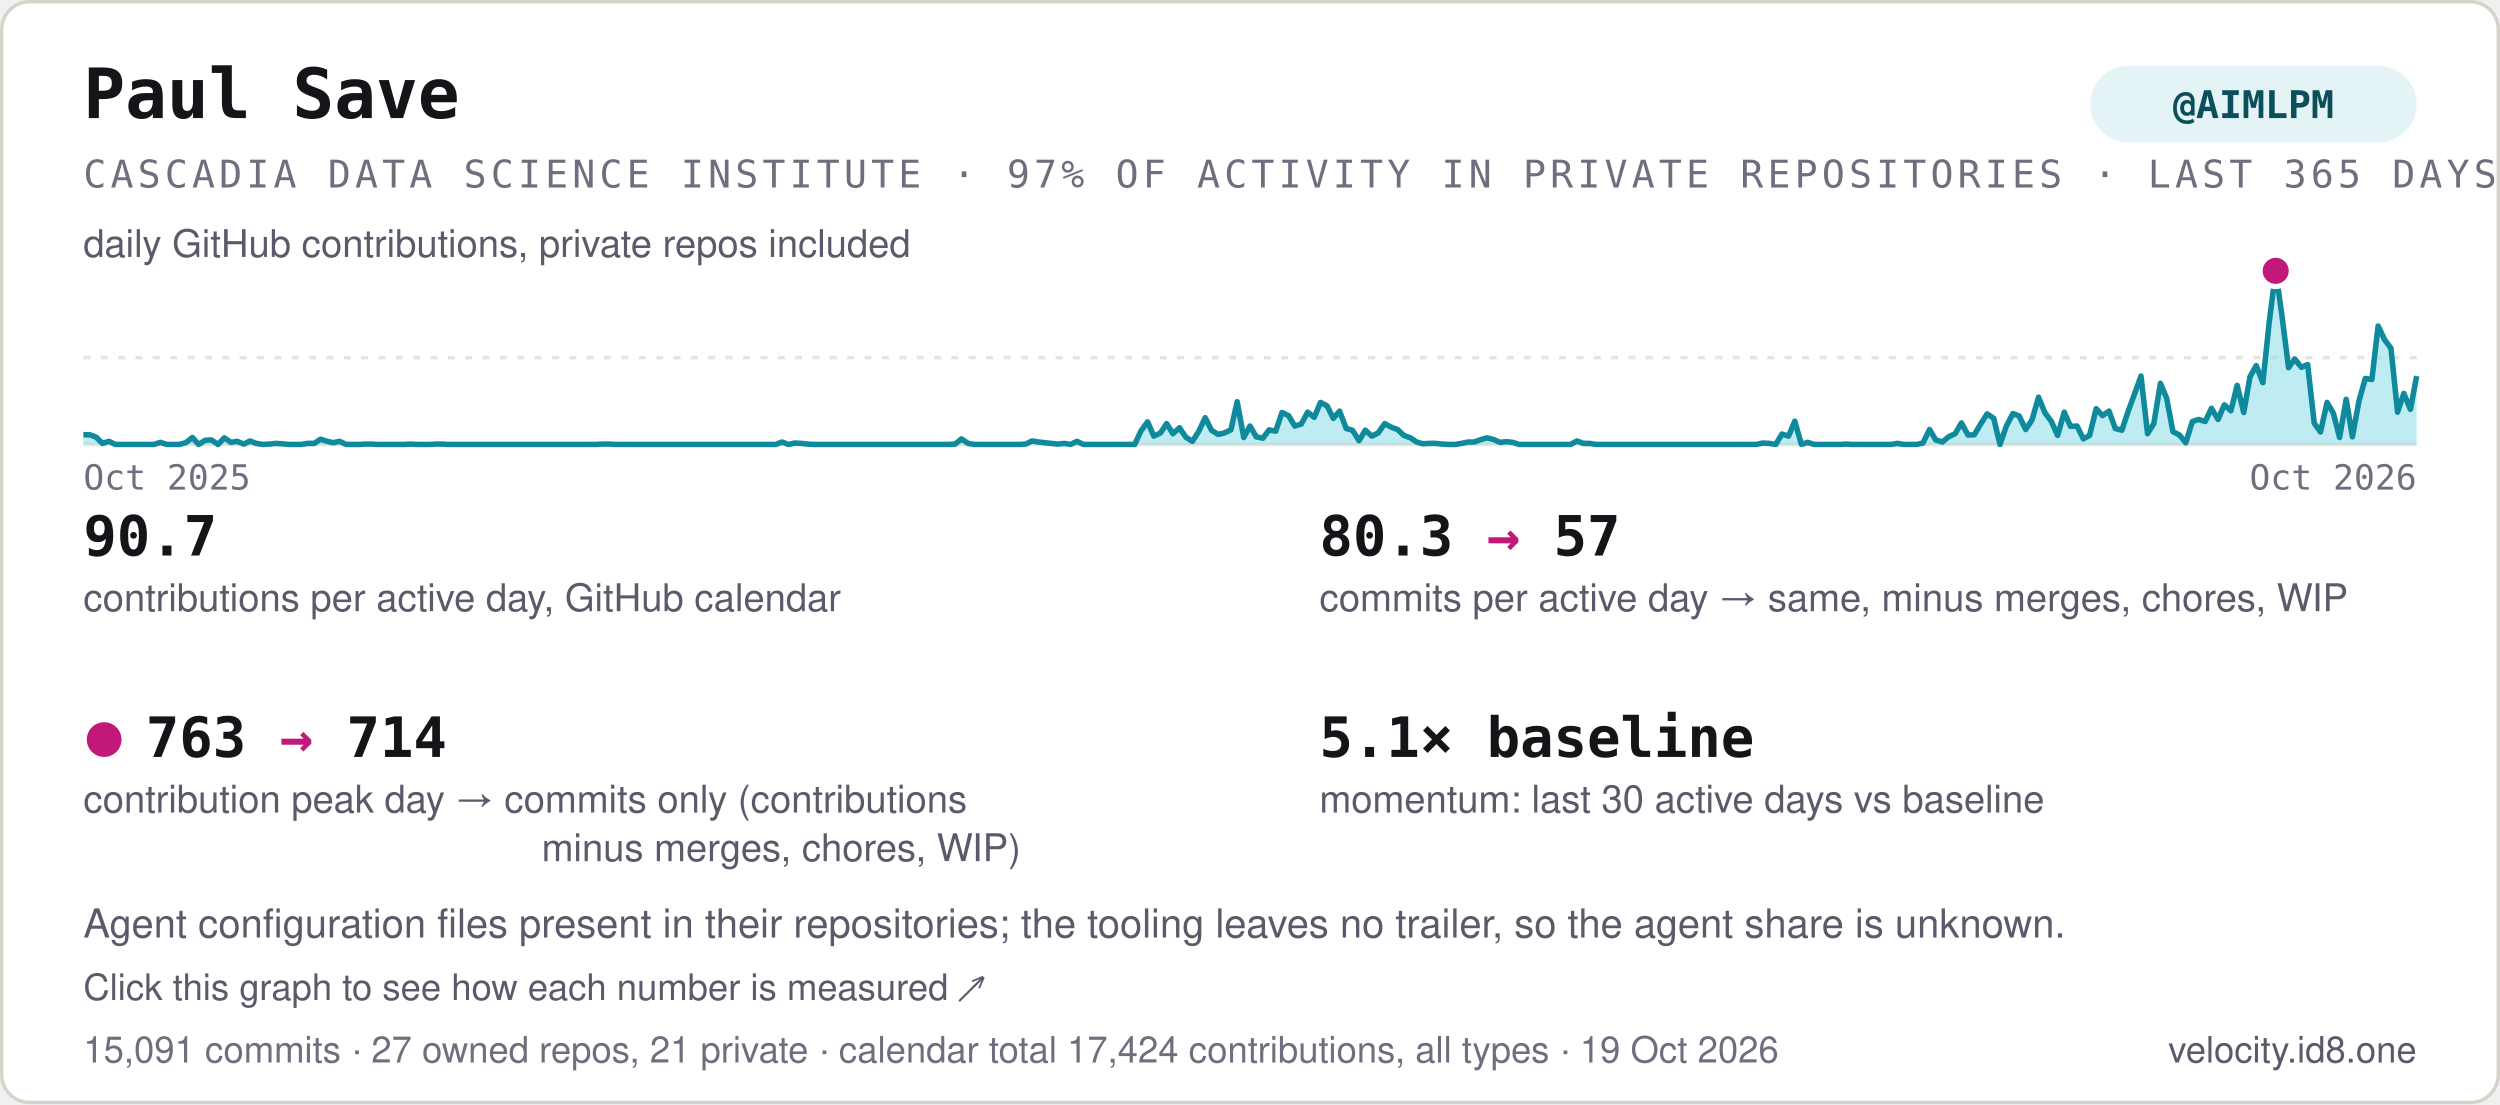
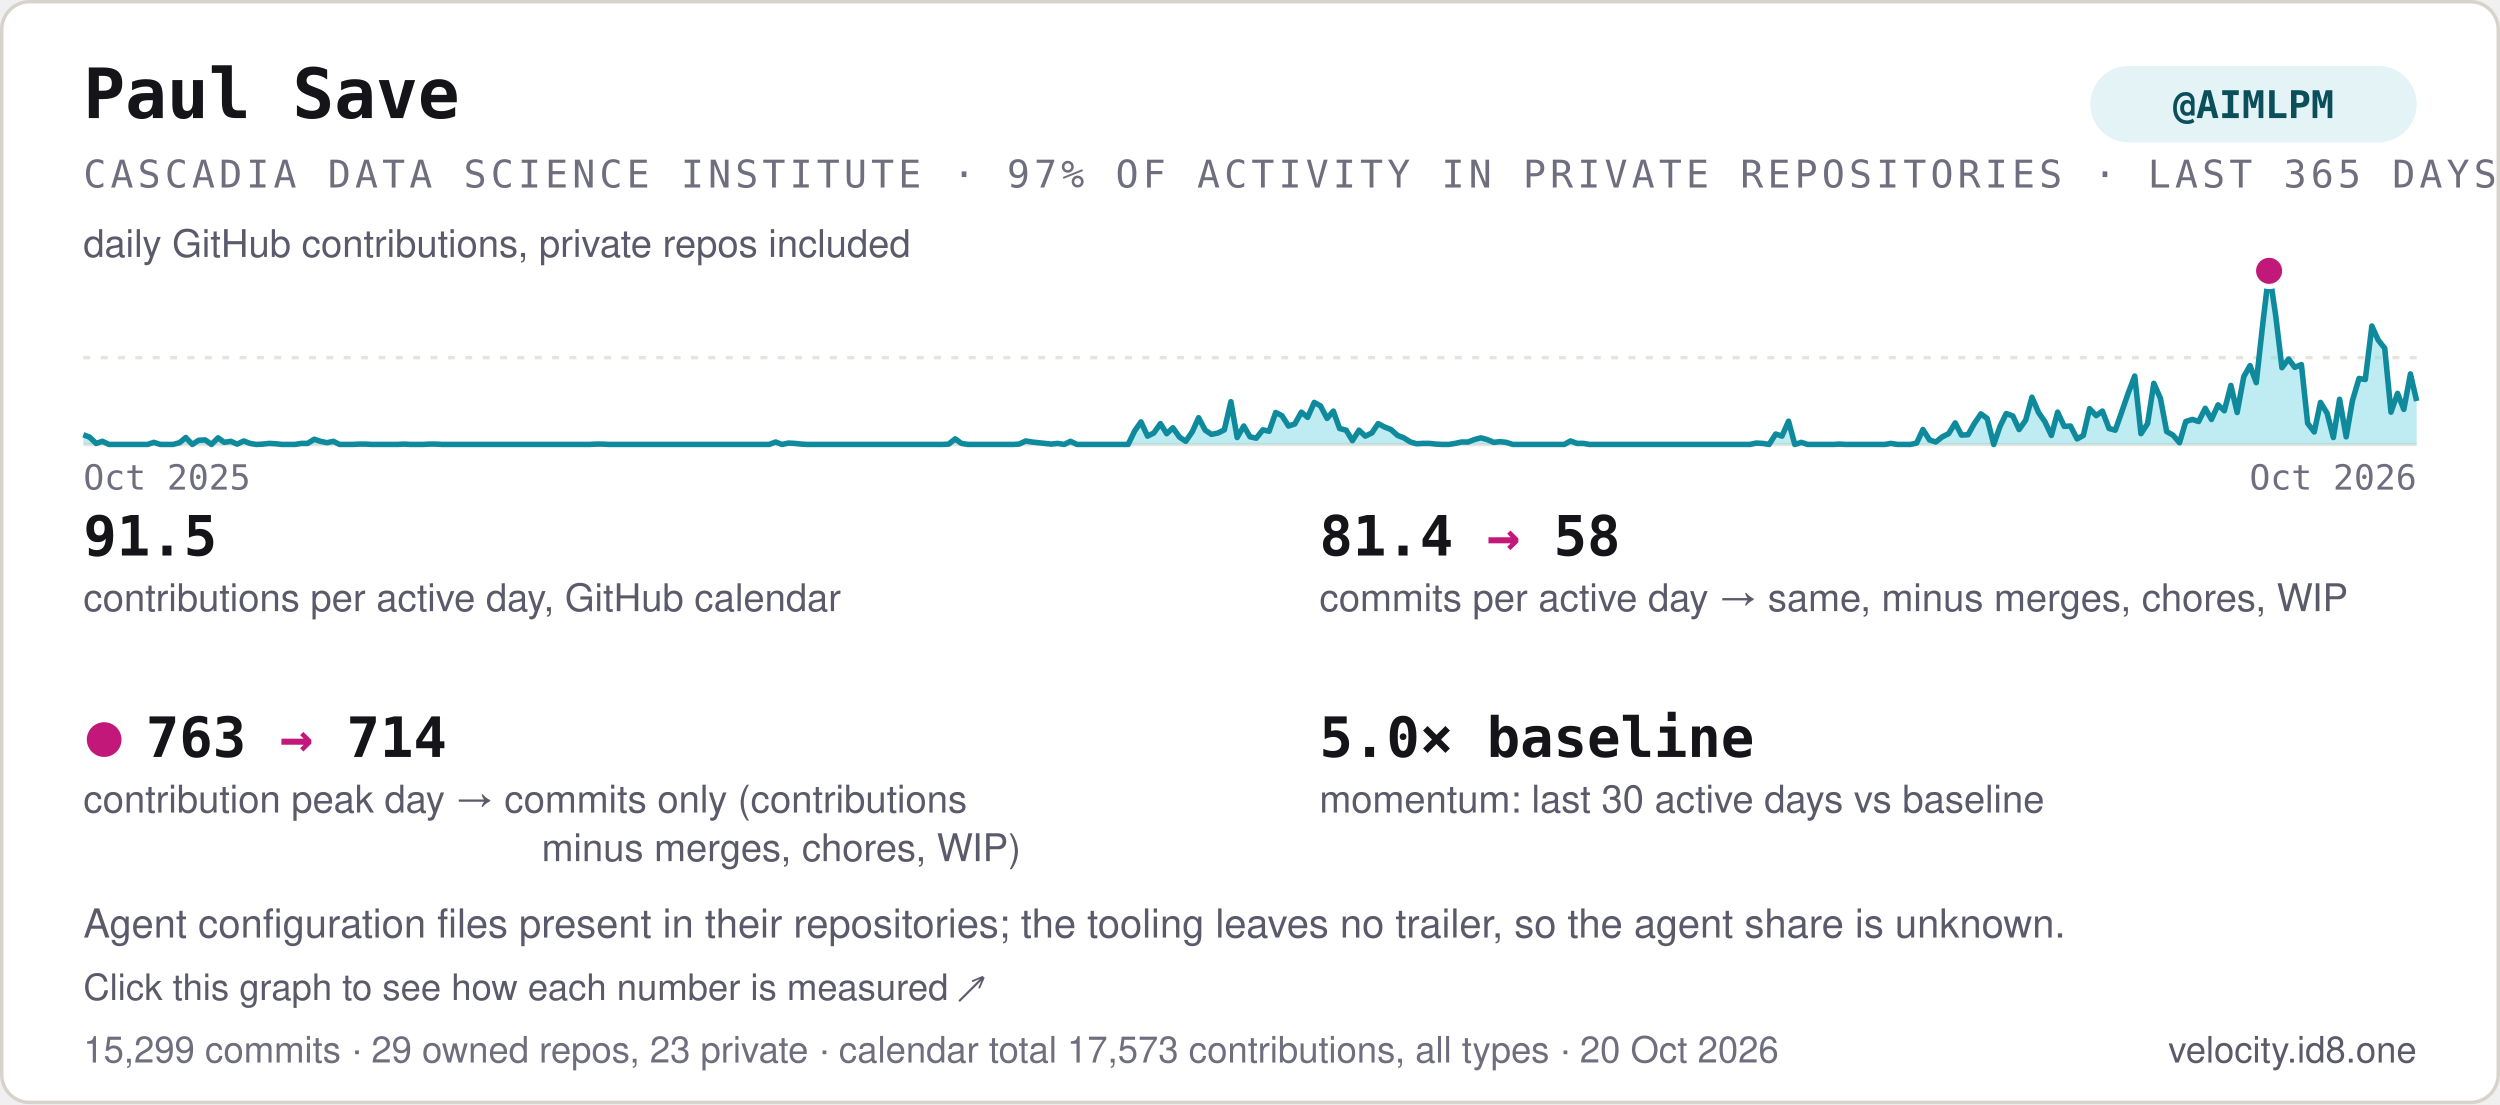
<svg xmlns="http://www.w3.org/2000/svg" width="720" height="318" viewBox="0 0 720 318" role="img" aria-label="Paul Save: Velocity Graph">
  <rect x="0.5" y="0.5" width="719" height="317" rx="8" fill="#FFFFFF" stroke="#D5D3CA" />
  <text x="24" y="34" font-family="Departure Mono, JetBrains Mono, ui-monospace, Menlo, monospace" font-size="20" font-weight="700" fill="#141419">Paul Save</text>
  <text x="24" y="54" font-family="Departure Mono, JetBrains Mono, ui-monospace, Menlo, monospace" font-size="11" letter-spacing="1.2" fill="#6E6E7E">CASCADIA DATA SCIENCE INSTITUTE · 97% OF ACTIVITY IN PRIVATE REPOSITORIES · LAST 365 DAYS</text>
  <rect x="602" y="19" width="94" height="22" rx="11" fill="#E4F3F6" />
  <text x="649" y="34" text-anchor="middle" font-family="Departure Mono, JetBrains Mono, ui-monospace, Menlo, monospace" font-size="11" font-weight="600" fill="#0A4F5A">@AIMLPM</text>
  <line x1="24" x2="696" y1="128" y2="128" stroke="#E6E4DC" />
  <line x1="24" x2="696" y1="103.0" y2="103.0" stroke="#E6E4DC" stroke-dasharray="2 3" />
-   <path d="M24.0,125.2 L25.8,125.2 L27.7,125.9 L29.5,127.7 L31.4,127.1 L33.2,128.0 L35.1,128.0 L36.9,128.0 L38.8,128.0 L40.6,128.0 L42.5,128.0 L44.3,128.0 L46.2,127.4 L48.0,128.0 L49.8,128.0 L51.7,128.0 L53.5,127.5 L55.4,126.0 L57.2,128.0 L59.1,126.8 L60.9,126.7 L62.8,128.0 L64.6,126.1 L66.5,127.4 L68.3,127.1 L70.2,127.9 L72.0,127.0 L73.8,127.7 L75.7,128.0 L77.5,127.9 L79.4,127.7 L81.2,127.8 L83.1,128.0 L84.9,128.0 L86.8,128.0 L88.6,127.7 L90.5,127.7 L92.3,126.5 L94.2,127.1 L96.0,127.5 L97.8,127.1 L99.7,128.0 L101.5,128.0 L103.4,128.0 L105.2,127.9 L107.1,127.9 L108.9,128.0 L110.8,128.0 L112.6,128.0 L114.5,128.0 L116.3,128.0 L118.2,127.9 L120.0,128.0 L121.8,128.0 L123.7,128.0 L125.5,127.9 L127.4,127.9 L129.2,128.0 L131.1,128.0 L132.9,128.0 L134.8,128.0 L136.6,128.0 L138.5,128.0 L140.3,128.0 L142.2,128.0 L144.0,128.0 L145.8,128.0 L147.7,128.0 L149.5,128.0 L151.4,128.0 L153.2,128.0 L155.1,128.0 L156.9,128.0 L158.8,128.0 L160.6,128.0 L162.5,128.0 L164.3,128.0 L166.2,128.0 L168.0,128.0 L169.8,128.0 L171.7,128.0 L173.5,127.9 L175.4,127.9 L177.2,128.0 L179.1,128.0 L180.9,128.0 L182.8,128.0 L184.6,128.0 L186.5,128.0 L188.3,128.0 L190.2,128.0 L192.0,128.0 L193.8,128.0 L195.7,128.0 L197.5,128.0 L199.4,128.0 L201.2,128.0 L203.1,128.0 L204.9,128.0 L206.8,128.0 L208.6,128.0 L210.5,128.0 L212.3,128.0 L214.2,128.0 L216.0,128.0 L217.8,128.0 L219.7,128.0 L221.5,128.0 L223.4,128.0 L225.2,127.3 L227.1,128.0 L228.9,127.6 L230.8,127.7 L232.6,127.9 L234.5,128.0 L236.3,128.0 L238.2,128.0 L240.0,128.0 L241.8,128.0 L243.7,128.0 L245.5,128.0 L247.4,128.0 L249.2,128.0 L251.1,128.0 L252.9,128.0 L254.8,128.0 L256.6,128.0 L258.5,128.0 L260.3,128.0 L262.2,128.0 L264.0,128.0 L265.8,128.0 L267.7,128.0 L269.5,128.0 L271.4,128.0 L273.2,128.0 L275.1,127.9 L276.9,126.4 L278.8,127.7 L280.6,128.0 L282.5,128.0 L284.3,128.0 L286.2,128.0 L288.0,128.0 L289.8,128.0 L291.7,128.0 L293.5,128.0 L295.4,127.9 L297.2,127.0 L299.1,127.3 L300.9,127.5 L302.8,127.7 L304.6,127.9 L306.5,127.7 L308.3,128.0 L310.2,127.1 L312.0,128.0 L313.8,128.0 L315.7,128.0 L317.5,128.0 L319.4,128.0 L321.2,128.0 L323.1,128.0 L324.9,128.0 L326.8,128.0 L328.6,124.1 L330.5,121.5 L332.3,125.6 L334.2,124.7 L336.0,122.0 L337.8,124.9 L339.7,123.2 L341.5,125.9 L343.4,127.1 L345.2,124.3 L347.1,120.3 L348.9,123.9 L350.8,125.1 L352.6,124.7 L354.5,123.8 L356.3,115.7 L358.2,126.0 L360.0,122.7 L361.8,125.8 L363.7,126.2 L365.5,123.8 L367.4,124.2 L369.2,118.8 L371.1,119.7 L372.9,122.7 L374.8,122.1 L376.6,118.7 L378.5,120.2 L380.3,115.9 L382.2,116.9 L384.0,120.5 L385.8,118.4 L387.7,123.4 L389.5,123.9 L391.4,126.9 L393.2,123.9 L395.1,125.6 L396.9,124.7 L398.8,122.0 L400.6,123.0 L402.5,123.7 L404.3,125.4 L406.2,126.1 L408.0,127.3 L409.8,127.8 L411.7,127.7 L413.5,127.7 L415.4,127.9 L417.2,128.0 L419.1,128.0 L420.9,127.7 L422.8,127.3 L424.6,127.3 L426.5,126.6 L428.3,126.1 L430.2,126.6 L432.0,127.4 L433.8,127.2 L435.7,127.4 L437.5,128.0 L439.4,128.0 L441.2,128.0 L443.1,128.0 L444.9,128.0 L446.8,128.0 L448.6,128.0 L450.5,128.0 L452.3,128.0 L454.2,127.0 L456.0,127.7 L457.8,127.7 L459.7,128.0 L461.5,128.0 L463.4,128.0 L465.2,128.0 L467.1,128.0 L468.9,128.0 L470.8,128.0 L472.6,128.0 L474.5,128.0 L476.3,128.0 L478.2,128.0 L480.0,128.0 L481.8,128.0 L483.7,128.0 L485.5,128.0 L487.4,128.0 L489.2,128.0 L491.1,128.0 L492.9,128.0 L494.8,128.0 L496.6,128.0 L498.5,128.0 L500.3,128.0 L502.2,128.0 L504.0,128.0 L505.8,128.0 L507.7,127.6 L509.5,127.7 L511.4,128.0 L513.2,125.0 L515.1,125.6 L516.9,121.3 L518.8,128.0 L520.6,127.4 L522.5,128.0 L524.3,128.0 L526.2,128.0 L528.0,128.0 L529.8,128.0 L531.7,127.9 L533.5,128.0 L535.4,128.0 L537.2,128.0 L539.1,128.0 L540.9,128.0 L542.8,128.0 L544.6,128.0 L546.5,127.7 L548.3,128.0 L550.2,128.0 L552.0,128.0 L553.8,127.6 L555.7,123.7 L557.5,126.7 L559.4,127.3 L561.2,125.8 L563.1,124.9 L564.9,121.8 L566.8,125.3 L568.6,125.2 L570.5,122.0 L572.3,119.2 L574.2,120.5 L576.0,128.0 L577.8,122.8 L579.7,119.1 L581.5,119.8 L583.4,123.7 L585.2,121.0 L587.1,114.4 L588.9,118.8 L590.8,121.4 L592.6,125.4 L594.5,118.7 L596.3,122.8 L598.2,122.7 L600.0,126.4 L601.8,125.4 L603.7,117.7 L605.5,119.7 L607.4,118.4 L609.2,123.4 L611.1,123.9 L612.9,118.5 L614.8,113.3 L616.6,108.3 L618.5,124.9 L620.3,122.0 L622.2,110.4 L624.0,114.7 L625.8,124.3 L627.7,125.3 L629.5,127.5 L631.4,121.4 L633.2,120.8 L635.1,121.4 L636.9,117.6 L638.8,120.8 L640.6,116.6 L642.5,118.3 L644.3,111.0 L646.2,118.8 L648.0,108.5 L649.8,105.3 L651.7,110.2 L653.5,93.1 L655.4,78.0 L657.2,90.9 L659.1,105.9 L660.9,103.4 L662.8,105.8 L664.6,105.0 L666.5,121.9 L668.3,124.4 L670.2,115.9 L672.0,119.0 L673.8,126.0 L675.7,115.0 L677.5,125.8 L679.4,115.4 L681.2,109.0 L683.1,109.3 L684.9,93.9 L686.8,97.9 L688.6,100.3 L690.5,118.7 L692.3,113.3 L694.2,117.9 L696.0,108.3 L696.0,128 L24,128 Z" fill="#8ADCE8" fill-opacity="0.55" />
-   <path d="M24.0,125.2 L25.8,125.2 L27.7,125.9 L29.5,127.7 L31.4,127.1 L33.2,128.0 L35.1,128.0 L36.9,128.0 L38.8,128.0 L40.6,128.0 L42.5,128.0 L44.3,128.0 L46.2,127.4 L48.0,128.0 L49.8,128.0 L51.7,128.0 L53.5,127.5 L55.4,126.0 L57.2,128.0 L59.1,126.8 L60.9,126.7 L62.8,128.0 L64.6,126.1 L66.5,127.4 L68.3,127.1 L70.2,127.9 L72.0,127.0 L73.8,127.7 L75.7,128.0 L77.5,127.9 L79.4,127.7 L81.2,127.8 L83.1,128.0 L84.9,128.0 L86.8,128.0 L88.6,127.7 L90.5,127.7 L92.3,126.5 L94.2,127.1 L96.0,127.5 L97.8,127.1 L99.7,128.0 L101.5,128.0 L103.4,128.0 L105.2,127.9 L107.1,127.9 L108.9,128.0 L110.8,128.0 L112.6,128.0 L114.5,128.0 L116.3,128.0 L118.2,127.9 L120.0,128.0 L121.8,128.0 L123.7,128.0 L125.5,127.9 L127.4,127.9 L129.2,128.0 L131.1,128.0 L132.9,128.0 L134.8,128.0 L136.6,128.0 L138.5,128.0 L140.3,128.0 L142.2,128.0 L144.0,128.0 L145.8,128.0 L147.7,128.0 L149.5,128.0 L151.4,128.0 L153.2,128.0 L155.1,128.0 L156.9,128.0 L158.8,128.0 L160.6,128.0 L162.5,128.0 L164.3,128.0 L166.2,128.0 L168.0,128.0 L169.8,128.0 L171.7,128.0 L173.5,127.9 L175.4,127.9 L177.2,128.0 L179.1,128.0 L180.9,128.0 L182.8,128.0 L184.6,128.0 L186.5,128.0 L188.3,128.0 L190.2,128.0 L192.0,128.0 L193.8,128.0 L195.7,128.0 L197.5,128.0 L199.4,128.0 L201.2,128.0 L203.1,128.0 L204.9,128.0 L206.8,128.0 L208.6,128.0 L210.5,128.0 L212.3,128.0 L214.2,128.0 L216.0,128.0 L217.8,128.0 L219.7,128.0 L221.5,128.0 L223.4,128.0 L225.2,127.3 L227.1,128.0 L228.9,127.6 L230.8,127.7 L232.6,127.9 L234.5,128.0 L236.3,128.0 L238.2,128.0 L240.0,128.0 L241.8,128.0 L243.7,128.0 L245.5,128.0 L247.4,128.0 L249.2,128.0 L251.1,128.0 L252.9,128.0 L254.8,128.0 L256.6,128.0 L258.5,128.0 L260.3,128.0 L262.2,128.0 L264.0,128.0 L265.8,128.0 L267.7,128.0 L269.5,128.0 L271.4,128.0 L273.2,128.0 L275.1,127.9 L276.9,126.4 L278.8,127.7 L280.6,128.0 L282.5,128.0 L284.3,128.0 L286.2,128.0 L288.0,128.0 L289.8,128.0 L291.7,128.0 L293.5,128.0 L295.4,127.9 L297.2,127.0 L299.1,127.3 L300.9,127.5 L302.8,127.7 L304.6,127.9 L306.5,127.7 L308.3,128.0 L310.2,127.1 L312.0,128.0 L313.8,128.0 L315.7,128.0 L317.5,128.0 L319.4,128.0 L321.2,128.0 L323.1,128.0 L324.9,128.0 L326.8,128.0 L328.6,124.1 L330.5,121.5 L332.3,125.6 L334.2,124.7 L336.0,122.0 L337.8,124.9 L339.7,123.2 L341.5,125.9 L343.4,127.1 L345.2,124.3 L347.1,120.3 L348.9,123.9 L350.8,125.1 L352.6,124.7 L354.5,123.8 L356.3,115.7 L358.2,126.0 L360.0,122.7 L361.8,125.8 L363.7,126.2 L365.5,123.8 L367.4,124.2 L369.2,118.8 L371.1,119.7 L372.9,122.7 L374.8,122.1 L376.6,118.7 L378.5,120.2 L380.3,115.9 L382.2,116.9 L384.0,120.5 L385.8,118.4 L387.7,123.4 L389.5,123.9 L391.4,126.9 L393.2,123.9 L395.1,125.6 L396.9,124.7 L398.8,122.0 L400.6,123.0 L402.5,123.7 L404.3,125.4 L406.2,126.1 L408.0,127.3 L409.8,127.8 L411.7,127.7 L413.5,127.7 L415.4,127.9 L417.2,128.0 L419.1,128.0 L420.9,127.7 L422.8,127.3 L424.6,127.3 L426.5,126.6 L428.3,126.1 L430.2,126.6 L432.0,127.4 L433.8,127.2 L435.7,127.4 L437.5,128.0 L439.4,128.0 L441.2,128.0 L443.1,128.0 L444.9,128.0 L446.8,128.0 L448.6,128.0 L450.5,128.0 L452.3,128.0 L454.2,127.0 L456.0,127.7 L457.8,127.7 L459.7,128.0 L461.5,128.0 L463.4,128.0 L465.2,128.0 L467.1,128.0 L468.9,128.0 L470.8,128.0 L472.6,128.0 L474.5,128.0 L476.3,128.0 L478.2,128.0 L480.0,128.0 L481.8,128.0 L483.7,128.0 L485.5,128.0 L487.4,128.0 L489.2,128.0 L491.1,128.0 L492.9,128.0 L494.8,128.0 L496.6,128.0 L498.5,128.0 L500.3,128.0 L502.2,128.0 L504.0,128.0 L505.8,128.0 L507.7,127.6 L509.5,127.7 L511.4,128.0 L513.2,125.0 L515.1,125.6 L516.9,121.3 L518.8,128.0 L520.6,127.4 L522.5,128.0 L524.3,128.0 L526.2,128.0 L528.0,128.0 L529.8,128.0 L531.7,127.9 L533.5,128.0 L535.4,128.0 L537.2,128.0 L539.1,128.0 L540.9,128.0 L542.8,128.0 L544.6,128.0 L546.5,127.7 L548.3,128.0 L550.2,128.0 L552.0,128.0 L553.8,127.6 L555.7,123.7 L557.5,126.7 L559.4,127.3 L561.2,125.8 L563.1,124.9 L564.9,121.8 L566.8,125.3 L568.6,125.2 L570.5,122.0 L572.3,119.2 L574.2,120.5 L576.0,128.0 L577.8,122.8 L579.7,119.1 L581.5,119.8 L583.4,123.7 L585.2,121.0 L587.1,114.4 L588.9,118.8 L590.8,121.4 L592.6,125.4 L594.5,118.7 L596.3,122.8 L598.2,122.7 L600.0,126.4 L601.8,125.4 L603.7,117.7 L605.5,119.7 L607.4,118.4 L609.2,123.4 L611.1,123.9 L612.9,118.5 L614.8,113.3 L616.6,108.3 L618.5,124.9 L620.3,122.0 L622.2,110.4 L624.0,114.7 L625.8,124.3 L627.7,125.3 L629.5,127.5 L631.4,121.4 L633.2,120.8 L635.1,121.4 L636.9,117.6 L638.8,120.8 L640.6,116.6 L642.5,118.3 L644.3,111.0 L646.2,118.8 L648.0,108.5 L649.8,105.3 L651.7,110.2 L653.5,93.1 L655.4,78.0 L657.2,90.9 L659.1,105.9 L660.9,103.4 L662.8,105.8 L664.6,105.0 L666.5,121.9 L668.3,124.4 L670.2,115.9 L672.0,119.0 L673.8,126.0 L675.7,115.0 L677.5,125.8 L679.4,115.4 L681.2,109.0 L683.1,109.3 L684.9,93.9 L686.8,97.9 L688.6,100.3 L690.5,118.7 L692.3,113.3 L694.2,117.9 L696.0,108.3" fill="none" stroke="#0F8A9C" stroke-width="1.6" stroke-linejoin="round" />
-   <circle cx="655.4" cy="78.0" r="4.5" fill="#C2187A" stroke="#FFFFFF" stroke-width="1.5" />
+   <path d="M24.0,125.2 L25.8,125.9 L27.7,127.7 L29.5,127.1 L31.4,128.0 L33.2,128.0 L35.1,128.0 L36.9,128.0 L38.8,128.0 L40.6,128.0 L42.5,128.0 L44.3,127.4 L46.2,128.0 L48.0,128.0 L49.8,128.0 L51.7,127.5 L53.5,126.0 L55.4,128.0 L57.2,126.8 L59.1,126.7 L60.9,128.0 L62.8,126.1 L64.6,127.4 L66.5,127.1 L68.3,127.9 L70.2,127.0 L72.0,127.7 L73.8,128.0 L75.7,127.9 L77.5,127.7 L79.4,127.8 L81.2,128.0 L83.1,128.0 L84.9,128.0 L86.8,127.7 L88.6,127.7 L90.5,126.5 L92.3,127.1 L94.2,127.5 L96.0,127.1 L97.8,128.0 L99.7,128.0 L101.5,128.0 L103.4,127.9 L105.2,127.9 L107.1,128.0 L108.9,128.0 L110.8,128.0 L112.6,128.0 L114.5,128.0 L116.3,127.9 L118.2,128.0 L120.0,128.0 L121.8,128.0 L123.7,127.9 L125.5,127.9 L127.4,128.0 L129.2,128.0 L131.1,128.0 L132.9,128.0 L134.8,128.0 L136.6,128.0 L138.5,128.0 L140.3,128.0 L142.2,128.0 L144.0,128.0 L145.8,128.0 L147.7,128.0 L149.5,128.0 L151.4,128.0 L153.2,128.0 L155.1,128.0 L156.9,128.0 L158.8,128.0 L160.6,128.0 L162.5,128.0 L164.3,128.0 L166.2,128.0 L168.0,128.0 L169.8,128.0 L171.7,127.9 L173.5,127.9 L175.4,128.0 L177.2,128.0 L179.1,128.0 L180.9,128.0 L182.8,128.0 L184.6,128.0 L186.5,128.0 L188.3,128.0 L190.2,128.0 L192.0,128.0 L193.8,128.0 L195.7,128.0 L197.5,128.0 L199.4,128.0 L201.2,128.0 L203.1,128.0 L204.9,128.0 L206.8,128.0 L208.6,128.0 L210.5,128.0 L212.3,128.0 L214.2,128.0 L216.0,128.0 L217.8,128.0 L219.7,128.0 L221.5,128.0 L223.4,127.3 L225.2,128.0 L227.1,127.6 L228.9,127.7 L230.8,127.9 L232.6,128.0 L234.5,128.0 L236.3,128.0 L238.2,128.0 L240.0,128.0 L241.8,128.0 L243.7,128.0 L245.5,128.0 L247.4,128.0 L249.2,128.0 L251.1,128.0 L252.9,128.0 L254.8,128.0 L256.6,128.0 L258.5,128.0 L260.3,128.0 L262.2,128.0 L264.0,128.0 L265.8,128.0 L267.7,128.0 L269.5,128.0 L271.4,128.0 L273.2,127.9 L275.1,126.4 L276.9,127.7 L278.8,128.0 L280.6,128.0 L282.5,128.0 L284.3,128.0 L286.2,128.0 L288.0,128.0 L289.8,128.0 L291.7,128.0 L293.5,127.9 L295.4,127.0 L297.2,127.3 L299.1,127.5 L300.9,127.7 L302.8,127.9 L304.6,127.7 L306.5,128.0 L308.3,127.1 L310.2,128.0 L312.0,128.0 L313.8,128.0 L315.7,128.0 L317.5,128.0 L319.4,128.0 L321.2,128.0 L323.1,128.0 L324.9,128.0 L326.8,124.1 L328.6,121.5 L330.5,125.6 L332.3,124.7 L334.2,122.0 L336.0,124.9 L337.8,123.2 L339.7,125.9 L341.5,127.1 L343.4,124.3 L345.2,120.3 L347.1,123.9 L348.9,125.1 L350.8,124.7 L352.6,123.8 L354.5,115.7 L356.3,126.0 L358.2,122.7 L360.0,125.8 L361.8,126.2 L363.7,123.8 L365.5,124.2 L367.4,118.8 L369.2,119.7 L371.1,122.7 L372.9,122.1 L374.8,118.7 L376.6,120.2 L378.5,115.9 L380.3,116.9 L382.2,120.5 L384.0,118.4 L385.8,123.4 L387.7,123.9 L389.5,126.9 L391.4,123.9 L393.2,125.6 L395.1,124.7 L396.9,122.0 L398.8,123.0 L400.6,123.7 L402.5,125.4 L404.3,126.1 L406.2,127.3 L408.0,127.8 L409.8,127.7 L411.7,127.7 L413.5,127.9 L415.4,128.0 L417.2,128.0 L419.1,127.7 L420.9,127.3 L422.8,127.3 L424.6,126.6 L426.5,126.1 L428.3,126.6 L430.2,127.4 L432.0,127.2 L433.8,127.4 L435.7,128.0 L437.5,128.0 L439.4,128.0 L441.2,128.0 L443.1,128.0 L444.9,128.0 L446.8,128.0 L448.6,128.0 L450.5,128.0 L452.3,127.0 L454.2,127.7 L456.0,127.7 L457.8,128.0 L459.7,128.0 L461.5,128.0 L463.4,128.0 L465.2,128.0 L467.1,128.0 L468.9,128.0 L470.8,128.0 L472.6,128.0 L474.5,128.0 L476.3,128.0 L478.2,128.0 L480.0,128.0 L481.8,128.0 L483.7,128.0 L485.5,128.0 L487.4,128.0 L489.2,128.0 L491.1,128.0 L492.9,128.0 L494.8,128.0 L496.6,128.0 L498.5,128.0 L500.3,128.0 L502.2,128.0 L504.0,128.0 L505.8,127.6 L507.7,127.7 L509.5,128.0 L511.4,125.0 L513.2,125.6 L515.1,121.3 L516.9,128.0 L518.8,127.4 L520.6,128.0 L522.5,128.0 L524.3,128.0 L526.2,128.0 L528.0,128.0 L529.8,127.9 L531.7,128.0 L533.5,128.0 L535.4,128.0 L537.2,128.0 L539.1,128.0 L540.9,128.0 L542.8,128.0 L544.6,127.7 L546.5,128.0 L548.3,128.0 L550.2,128.0 L552.0,127.6 L553.8,123.7 L555.7,126.7 L557.5,127.3 L559.4,125.8 L561.2,124.9 L563.1,121.8 L564.9,125.3 L566.8,125.2 L568.6,122.0 L570.5,119.2 L572.3,120.5 L574.2,128.0 L576.0,122.8 L577.8,119.1 L579.7,119.8 L581.5,123.7 L583.4,121.0 L585.2,114.4 L587.1,118.8 L588.9,121.4 L590.8,125.4 L592.6,118.7 L594.5,122.8 L596.3,122.7 L598.2,126.4 L600.0,125.4 L601.8,117.7 L603.7,119.7 L605.5,118.4 L607.4,123.4 L609.2,123.9 L611.1,118.5 L612.9,113.3 L614.8,108.3 L616.6,124.9 L618.5,122.0 L620.3,110.4 L622.2,114.7 L624.0,124.3 L625.8,125.3 L627.7,127.5 L629.5,121.4 L631.4,120.8 L633.2,121.4 L635.1,117.6 L636.9,120.8 L638.8,116.6 L640.6,118.3 L642.5,111.0 L644.3,118.8 L646.2,108.5 L648.0,105.3 L649.8,110.2 L651.7,93.1 L653.5,78.0 L655.4,90.9 L657.2,105.9 L659.1,103.4 L660.9,105.8 L662.8,105.0 L664.6,121.9 L666.5,124.4 L668.3,115.9 L670.2,119.0 L672.0,126.0 L673.8,115.0 L675.7,125.8 L677.5,115.4 L679.4,109.0 L681.2,109.3 L683.1,93.9 L684.9,97.9 L686.8,100.3 L688.6,118.7 L690.5,113.3 L692.3,117.9 L694.2,107.7 L696.0,115.5 L696.0,128 L24,128 Z" fill="#8ADCE8" fill-opacity="0.55" />
+   <path d="M24.0,125.2 L25.8,125.9 L27.7,127.7 L29.5,127.1 L31.4,128.0 L33.2,128.0 L35.1,128.0 L36.9,128.0 L38.8,128.0 L40.6,128.0 L42.5,128.0 L44.3,127.4 L46.2,128.0 L48.0,128.0 L49.8,128.0 L51.7,127.5 L53.5,126.0 L55.4,128.0 L57.2,126.8 L59.1,126.7 L60.9,128.0 L62.8,126.1 L64.6,127.4 L66.5,127.1 L68.3,127.9 L70.2,127.0 L72.0,127.7 L73.8,128.0 L75.7,127.9 L77.5,127.7 L79.4,127.8 L81.2,128.0 L83.1,128.0 L84.9,128.0 L86.8,127.7 L88.6,127.7 L90.5,126.5 L92.3,127.1 L94.2,127.5 L96.0,127.1 L97.8,128.0 L99.7,128.0 L101.5,128.0 L103.4,127.9 L105.2,127.9 L107.1,128.0 L108.9,128.0 L110.8,128.0 L112.6,128.0 L114.5,128.0 L116.3,127.9 L118.2,128.0 L120.0,128.0 L121.8,128.0 L123.7,127.9 L125.5,127.9 L127.4,128.0 L129.2,128.0 L131.1,128.0 L132.9,128.0 L134.8,128.0 L136.6,128.0 L138.5,128.0 L140.3,128.0 L142.2,128.0 L144.0,128.0 L145.8,128.0 L147.7,128.0 L149.5,128.0 L151.4,128.0 L153.2,128.0 L155.1,128.0 L156.9,128.0 L158.8,128.0 L160.6,128.0 L162.5,128.0 L164.3,128.0 L166.2,128.0 L168.0,128.0 L169.8,128.0 L171.7,127.9 L173.5,127.9 L175.4,128.0 L177.2,128.0 L179.1,128.0 L180.9,128.0 L182.8,128.0 L184.6,128.0 L186.5,128.0 L188.3,128.0 L190.2,128.0 L192.0,128.0 L193.8,128.0 L195.7,128.0 L197.5,128.0 L199.4,128.0 L201.2,128.0 L203.1,128.0 L204.9,128.0 L206.8,128.0 L208.6,128.0 L210.5,128.0 L212.3,128.0 L214.2,128.0 L216.0,128.0 L217.8,128.0 L219.7,128.0 L221.5,128.0 L223.4,127.3 L225.2,128.0 L227.1,127.6 L228.9,127.7 L230.8,127.9 L232.6,128.0 L234.5,128.0 L236.3,128.0 L238.2,128.0 L240.0,128.0 L241.8,128.0 L243.7,128.0 L245.5,128.0 L247.4,128.0 L249.2,128.0 L251.1,128.0 L252.9,128.0 L254.8,128.0 L256.6,128.0 L258.5,128.0 L260.3,128.0 L262.2,128.0 L264.0,128.0 L265.8,128.0 L267.7,128.0 L269.5,128.0 L271.4,128.0 L273.2,127.9 L275.1,126.4 L276.9,127.7 L278.8,128.0 L280.6,128.0 L282.5,128.0 L284.3,128.0 L286.2,128.0 L288.0,128.0 L289.8,128.0 L291.7,128.0 L293.5,127.9 L295.4,127.0 L297.2,127.3 L299.1,127.5 L300.9,127.7 L302.8,127.9 L304.6,127.7 L306.5,128.0 L308.3,127.1 L310.2,128.0 L312.0,128.0 L313.8,128.0 L315.7,128.0 L317.5,128.0 L319.4,128.0 L321.2,128.0 L323.1,128.0 L324.9,128.0 L326.8,124.1 L328.6,121.5 L330.5,125.6 L332.3,124.7 L334.2,122.0 L336.0,124.9 L337.8,123.2 L339.7,125.9 L341.5,127.1 L343.4,124.3 L345.2,120.3 L347.1,123.9 L348.9,125.1 L350.8,124.7 L352.6,123.8 L354.5,115.7 L356.3,126.0 L358.2,122.7 L360.0,125.8 L361.8,126.2 L363.7,123.8 L365.5,124.2 L367.4,118.8 L369.2,119.7 L371.1,122.7 L372.9,122.1 L374.8,118.7 L376.6,120.2 L378.5,115.9 L380.3,116.9 L382.2,120.5 L384.0,118.4 L385.8,123.4 L387.7,123.9 L389.5,126.9 L391.4,123.9 L393.2,125.6 L395.1,124.7 L396.9,122.0 L398.8,123.0 L400.6,123.7 L402.5,125.4 L404.3,126.1 L406.2,127.3 L408.0,127.8 L409.8,127.7 L411.7,127.7 L413.5,127.9 L415.4,128.0 L417.2,128.0 L419.1,127.7 L420.9,127.3 L422.8,127.3 L424.6,126.6 L426.5,126.1 L428.3,126.6 L430.2,127.4 L432.0,127.2 L433.8,127.4 L435.7,128.0 L437.5,128.0 L439.4,128.0 L441.2,128.0 L443.1,128.0 L444.9,128.0 L446.8,128.0 L448.6,128.0 L450.5,128.0 L452.3,127.0 L454.2,127.7 L456.0,127.7 L457.8,128.0 L459.7,128.0 L461.5,128.0 L463.4,128.0 L465.2,128.0 L467.1,128.0 L468.9,128.0 L470.8,128.0 L472.6,128.0 L474.5,128.0 L476.3,128.0 L478.2,128.0 L480.0,128.0 L481.8,128.0 L483.7,128.0 L485.5,128.0 L487.4,128.0 L489.2,128.0 L491.1,128.0 L492.9,128.0 L494.8,128.0 L496.6,128.0 L498.5,128.0 L500.3,128.0 L502.2,128.0 L504.0,128.0 L505.8,127.6 L507.7,127.7 L509.5,128.0 L511.4,125.0 L513.2,125.6 L515.1,121.3 L516.9,128.0 L518.8,127.4 L520.6,128.0 L522.5,128.0 L524.3,128.0 L526.2,128.0 L528.0,128.0 L529.8,127.9 L531.7,128.0 L533.5,128.0 L535.4,128.0 L537.2,128.0 L539.1,128.0 L540.9,128.0 L542.8,128.0 L544.6,127.7 L546.5,128.0 L548.3,128.0 L550.2,128.0 L552.0,127.6 L553.8,123.7 L555.7,126.7 L557.5,127.3 L559.4,125.8 L561.2,124.9 L563.1,121.8 L564.9,125.3 L566.8,125.2 L568.6,122.0 L570.5,119.2 L572.3,120.5 L574.2,128.0 L576.0,122.8 L577.8,119.1 L579.7,119.8 L581.5,123.7 L583.4,121.0 L585.2,114.4 L587.1,118.8 L588.9,121.4 L590.8,125.4 L592.6,118.7 L594.5,122.8 L596.3,122.7 L598.2,126.4 L600.0,125.4 L601.8,117.7 L603.7,119.7 L605.5,118.4 L607.4,123.4 L609.2,123.9 L611.1,118.5 L612.9,113.3 L614.8,108.3 L616.6,124.9 L618.5,122.0 L620.3,110.4 L622.2,114.7 L624.0,124.3 L625.8,125.3 L627.7,127.5 L629.5,121.4 L631.4,120.8 L633.2,121.4 L635.1,117.6 L636.9,120.8 L638.8,116.6 L640.6,118.3 L642.5,111.0 L644.3,118.8 L646.2,108.5 L648.0,105.3 L649.8,110.2 L651.7,93.1 L653.5,78.0 L655.4,90.9 L657.2,105.9 L659.1,103.4 L660.9,105.8 L662.8,105.0 L664.6,121.9 L666.5,124.4 L668.3,115.9 L670.2,119.0 L672.0,126.0 L673.8,115.0 L675.7,125.8 L677.5,115.4 L679.4,109.0 L681.2,109.3 L683.1,93.9 L684.9,97.9 L686.8,100.3 L688.6,118.7 L690.5,113.3 L692.3,117.9 L694.2,107.7 L696.0,115.5" fill="none" stroke="#0F8A9C" stroke-width="1.6" stroke-linejoin="round" />
+   <circle cx="653.5" cy="78.0" r="4.5" fill="#C2187A" stroke="#FFFFFF" stroke-width="1.5" />
  <text x="24" y="141" font-family="Departure Mono, JetBrains Mono, ui-monospace, Menlo, monospace" font-size="10" fill="#6E6E7E">Oct 2025</text>
  <text x="696" y="141" text-anchor="end" font-family="Departure Mono, JetBrains Mono, ui-monospace, Menlo, monospace" font-size="10" fill="#6E6E7E">Oct 2026</text>
  <text x="24" y="74" font-family="-apple-system, BlinkMacSystemFont, 'Segoe UI', Helvetica, Arial, sans-serif" font-size="11" fill="#5A5A6A">daily GitHub contributions, private repos included</text>
-   <text x="24" y="160" font-family="Departure Mono, JetBrains Mono, ui-monospace, Menlo, monospace" font-size="16" font-weight="600" fill="#141419">90.7</text>
+   <text x="24" y="160" font-family="Departure Mono, JetBrains Mono, ui-monospace, Menlo, monospace" font-size="16" font-weight="600" fill="#141419">91.5</text>
  <text x="24" y="176" font-family="-apple-system, BlinkMacSystemFont, 'Segoe UI', Helvetica, Arial, sans-serif" font-size="11" fill="#5A5A6A">contributions per active day, GitHub calendar</text>
-   <text x="380" y="160" font-family="Departure Mono, JetBrains Mono, ui-monospace, Menlo, monospace" font-size="16" font-weight="600" fill="#141419">80.3 <tspan fill="#C2187A">→</tspan> 57</text>
+   <text x="380" y="160" font-family="Departure Mono, JetBrains Mono, ui-monospace, Menlo, monospace" font-size="16" font-weight="600" fill="#141419">81.4 <tspan fill="#C2187A">→</tspan> 58</text>
  <text x="380" y="176" font-family="-apple-system, BlinkMacSystemFont, 'Segoe UI', Helvetica, Arial, sans-serif" font-size="11" fill="#5A5A6A">commits per active day → same, minus merges, chores, WIP</text>
  <circle cx="30" cy="213" r="5" fill="#C2187A" />
  <text x="42" y="218" font-family="Departure Mono, JetBrains Mono, ui-monospace, Menlo, monospace" font-size="16" font-weight="600" fill="#141419">763 <tspan fill="#C2187A">→</tspan> 714</text>
  <text x="24" y="234" font-family="-apple-system, BlinkMacSystemFont, 'Segoe UI', Helvetica, Arial, sans-serif" font-size="11" fill="#5A5A6A">contribution peak day → commits only (contributions</text>
  <text x="156" y="248" font-family="-apple-system, BlinkMacSystemFont, 'Segoe UI', Helvetica, Arial, sans-serif" font-size="11" fill="#5A5A6A">minus merges, chores, WIP)</text>
-   <text x="380" y="218" font-family="Departure Mono, JetBrains Mono, ui-monospace, Menlo, monospace" font-size="16" font-weight="600" fill="#141419">5.1× baseline</text>
+   <text x="380" y="218" font-family="Departure Mono, JetBrains Mono, ui-monospace, Menlo, monospace" font-size="16" font-weight="600" fill="#141419">5.0× baseline</text>
  <text x="380" y="234" font-family="-apple-system, BlinkMacSystemFont, 'Segoe UI', Helvetica, Arial, sans-serif" font-size="11" fill="#5A5A6A">momentum: last 30 active days vs baseline</text>
  <text x="24" y="270" font-family="-apple-system, BlinkMacSystemFont, 'Segoe UI', Helvetica, Arial, sans-serif" font-size="11.5" fill="#5A5A6A">Agent configuration files present in their repositories; the tooling leaves no trailer, so the agent share is unknown.</text>
  <text x="24" y="288" font-family="-apple-system, BlinkMacSystemFont, 'Segoe UI', Helvetica, Arial, sans-serif" font-size="10.5" fill="#5A5A6A">Click this graph to see how each number is measured ↗</text>
-   <text x="24" y="306" font-family="-apple-system, BlinkMacSystemFont, 'Segoe UI', Helvetica, Arial, sans-serif" font-size="10.5" fill="#6E6E7E">15,091 commits · 27 owned repos, 21 private · calendar total 17,424 contributions, all types · 19 Oct 2026</text>
+   <text x="24" y="306" font-family="-apple-system, BlinkMacSystemFont, 'Segoe UI', Helvetica, Arial, sans-serif" font-size="10.5" fill="#6E6E7E">15,299 commits · 29 owned repos, 23 private · calendar total 17,573 contributions, all types · 20 Oct 2026</text>
  <text x="696" y="306" text-anchor="end" font-family="-apple-system, BlinkMacSystemFont, 'Segoe UI', Helvetica, Arial, sans-serif" font-size="10.5" fill="#5A5A6A">velocity.id8.one</text>
</svg>
